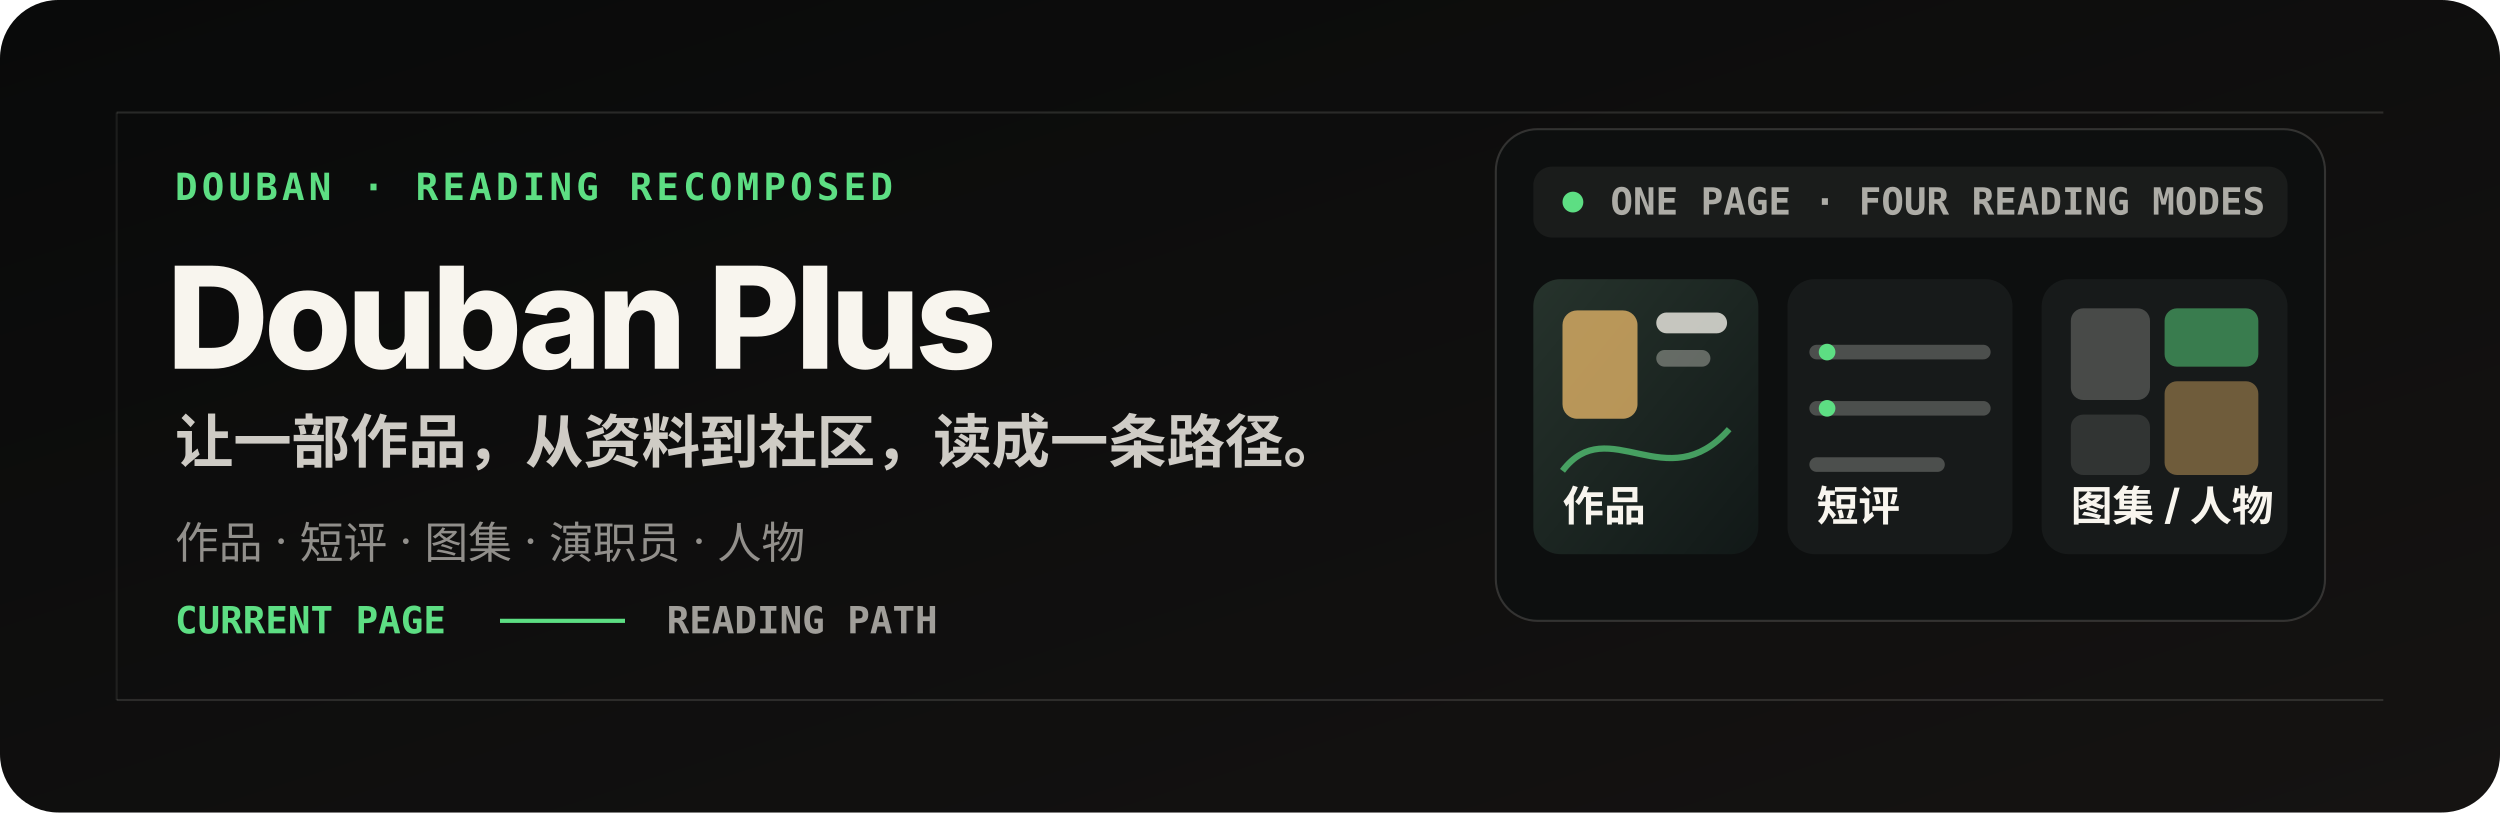
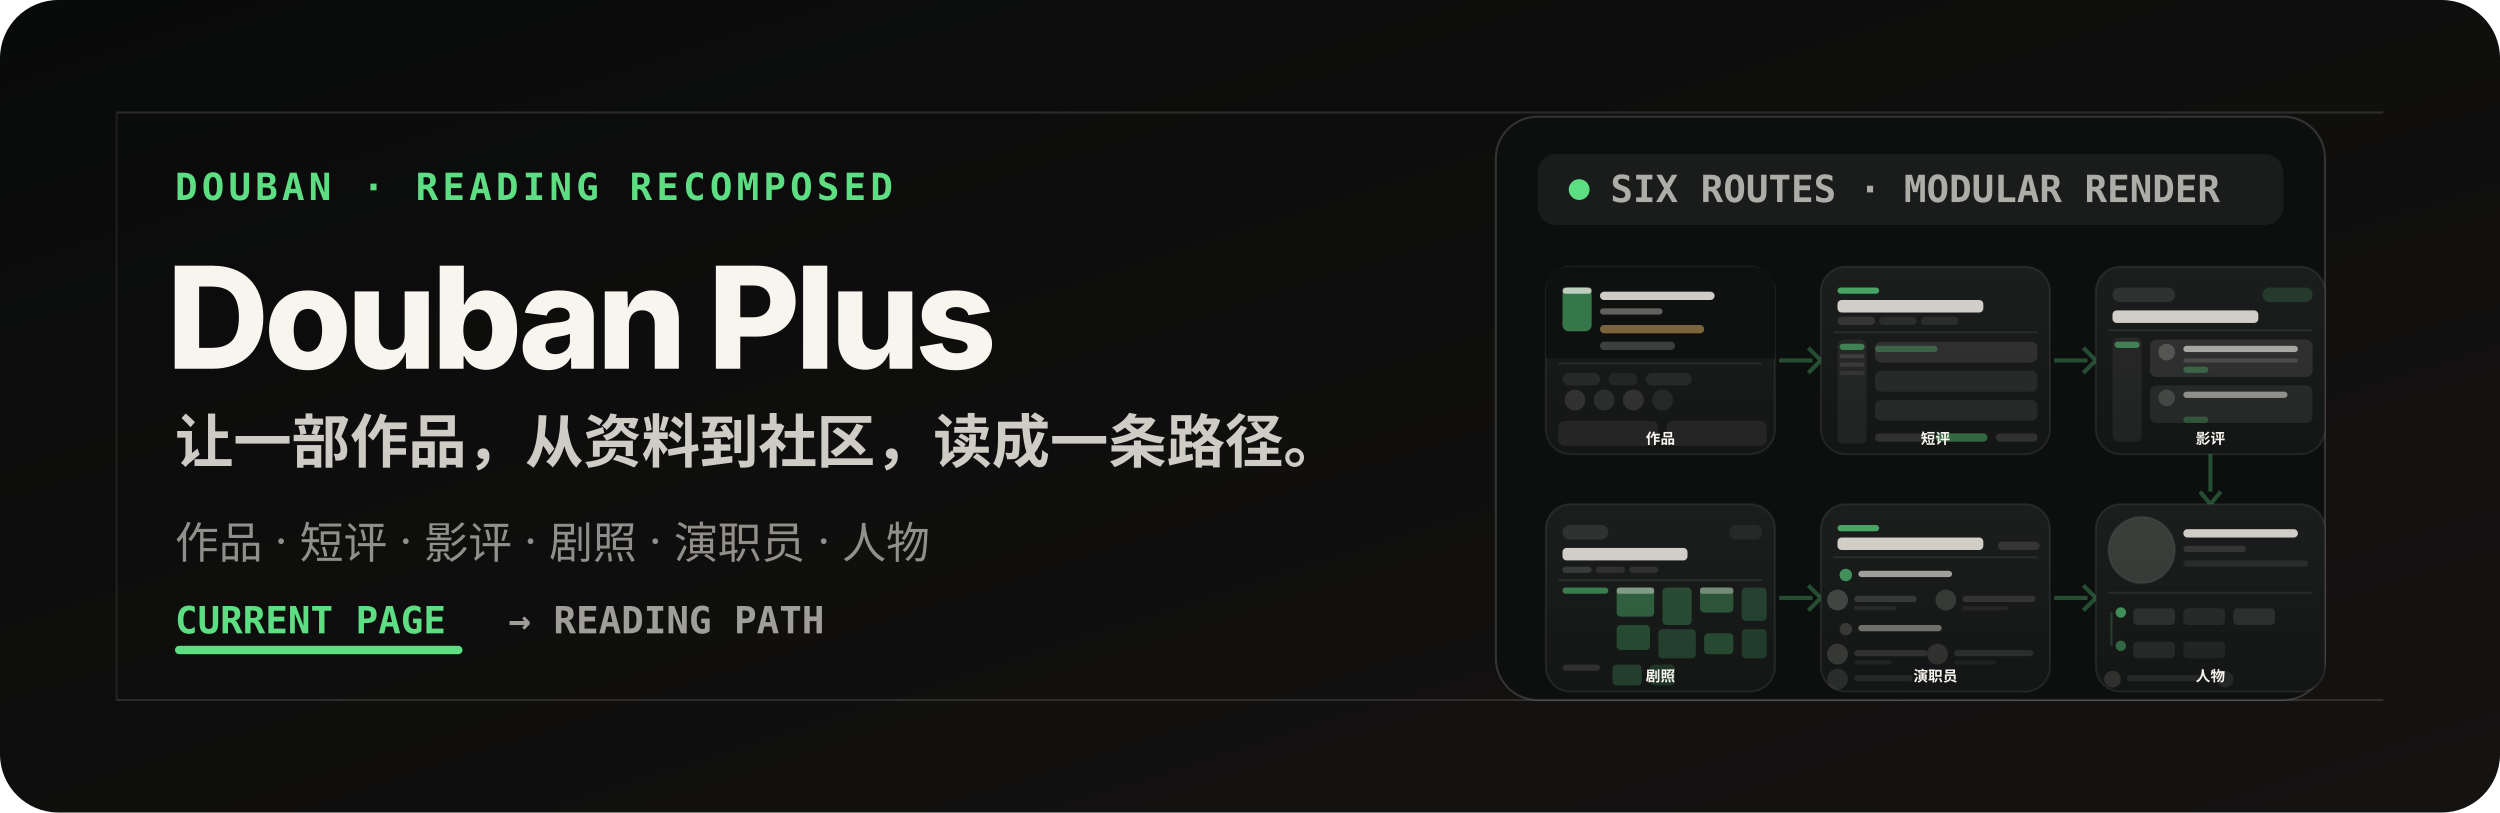
<svg xmlns="http://www.w3.org/2000/svg" width="1200" height="390" viewBox="0 0 1200 390" role="img" aria-labelledby="title desc">
  <defs>
    <linearGradient id="bg" x1="0" x2="1" y1="0" y2="1">
      <stop stop-color="#090a0a" />
      <stop offset="1" stop-color="#151312" />
    </linearGradient>
-     <linearGradient id="screen" x1="0" x2="1" y1="0" y2="1">
-       <stop stop-color="#26332c" />
-       <stop offset="1" stop-color="#111817" />
+     <linearGradient id="panel-bg" x1="0" x2="0" y1="0" y2="1">
+       <stop stop-color="#1c1e1e" />
+       <stop offset="1" stop-color="#141616" />
    </linearGradient>
  </defs>
  <rect width="1200" height="390" rx="28" fill="url(#bg)" />
  <path d="M56 54H1144M56 336H1144" stroke="#f4f0e8" stroke-opacity=".13" />
  <path d="M56 54V336" stroke="#f4f0e8" stroke-opacity=".08" />
  <g id="title-block" font-family="-apple-system, BlinkMacSystemFont, 'Segoe UI', 'PingFang SC', sans-serif">
    <text x="84" y="96" fill="#5dde83" font-family="ui-monospace, SFMono-Regular, Menlo, monospace" font-size="18" font-weight="700" letter-spacing="2">DOUBAN · READING RECOMPOSED</text>
    <text x="80" y="177" fill="#f8f5ee" font-size="68" font-weight="760" letter-spacing="-2.4">Douban Plus</text>
    <text x="84" y="222" fill="#f8f5ee" fill-opacity=".82" font-size="28" font-weight="600">让一部作品，从资料到社区，读成一条路径。</text>
-     <text x="84" y="268" fill="#f8f5ee" fill-opacity=".56" font-size="21">作品 · 短评 · 图集 · 演职员 · 人物</text>
+     <text x="84" y="268" fill="#f8f5ee" fill-opacity=".56" font-size="21">作品 · 短评 · 影评 · 剧照 · 演职员 · 人物</text>
    <g transform="translate(84 304)" font-family="ui-monospace, SFMono-Regular, Menlo, monospace" font-size="18" font-weight="700">
+       <rect width="138" height="4" y="6" fill="#5dde83" rx="2" />
      <text fill="#5dde83">CURRENT PAGE</text>
-       <path d="M156 -6H216" stroke="#5dde83" stroke-width="2" />
-       <text x="236" fill="#f8f5ee" fill-opacity=".62">READING PATH</text>
+       <text x="160" fill="#f8f5ee" fill-opacity=".62">→ READING PATH</text>
    </g>
  </g>
-   <g id="route-specimen" transform="translate(718 62)">
-     <rect width="398" height="236" rx="20" fill="#0d0f0f" stroke="#f4f0e8" stroke-opacity=".16" />
-     <rect x="18" y="18" width="362" height="34" rx="9" fill="#f4f0e8" fill-opacity=".06" />
-     <circle cx="37" cy="35" r="5" fill="#5dde83" />
-     <text x="55" y="41" fill="#f8f5ee" fill-opacity=".66" font-family="ui-monospace, SFMono-Regular, Menlo, monospace" font-size="18" font-weight="700">ONE PAGE · FOUR READING MODES</text>
-     <g transform="translate(18 72)" font-family="-apple-system, BlinkMacSystemFont, 'Segoe UI', 'PingFang SC', sans-serif">
-       <rect width="108" height="132" rx="13" fill="url(#screen)" />
-       <path d="M14 92C36 63 64 106 94 72" fill="none" stroke="#5dde83" stroke-opacity=".66" stroke-width="3" />
-       <rect x="14" y="15" width="36" height="52" rx="7" fill="#e9b869" fill-opacity=".76" />
-       <rect x="59" y="16" width="34" height="10" rx="5" fill="#f8f5ee" fill-opacity=".77" />
-       <rect x="59" y="34" width="26" height="8" rx="4" fill="#f8f5ee" fill-opacity=".33" />
-       <text x="14" y="116" fill="#f8f5ee" font-size="20" font-weight="700">作品</text>
-       <g transform="translate(122)">
-         <rect width="108" height="132" rx="13" fill="#171a1a" />
-         <path d="M14 35H94M14 62H94M14 89H72" stroke="#f8f5ee" stroke-opacity=".24" stroke-width="7" stroke-linecap="round" />
-         <circle cx="19" cy="35" r="4" fill="#5dde83" />
-         <circle cx="19" cy="62" r="4" fill="#5dde83" />
-         <text x="14" y="116" fill="#f8f5ee" font-size="20" font-weight="700">短评</text>
+   <g id="route-specimen" transform="translate(718 56)" font-family="-apple-system, BlinkMacSystemFont, 'Segoe UI', 'PingFang SC', sans-serif">
+     <rect width="398" height="280" rx="20" fill="#0d0f0f" stroke="#f4f0e8" stroke-opacity=".16" />
+     <rect x="20" y="18" width="358" height="34" rx="9" fill="#f4f0e8" fill-opacity=".06" />
+     <circle cx="40" cy="35" r="5" fill="#5dde83" />
+     <text x="55" y="41" fill="#f8f5ee" fill-opacity=".66" font-family="ui-monospace, SFMono-Regular, Menlo, monospace" font-size="18" font-weight="700">SIX ROUTES · MODULAR RENDER</text>
+     <g transform="translate(24 72)">
+       <g transform="translate(0, 0)">
+         <rect x="0" y="0" width="110" height="90" rx="12" fill="url(#panel-bg)" stroke="#f4f0e8" stroke-opacity=".08" />
+         <path d="M0 12Q0 0 12 0H98Q110 0 110 12V44H0V12Z" fill="#0f1110" />
+         <rect x="8" y="10" width="14" height="21" rx="3" fill="#5dde83" fill-opacity=".5" />
+         <rect x="8" y="10" width="14" height="3" rx="1.5" fill="#f8f5ee" fill-opacity=".7" />
+         <rect x="26" y="12" width="55" height="4" rx="2" fill="#f8f5ee" fill-opacity=".82" />
+         <rect x="26" y="20" width="30" height="3" rx="1.5" fill="#f8f5ee" fill-opacity=".35" />
+         <rect x="26" y="28" width="50" height="4" rx="2" fill="#e9b869" fill-opacity=".5" />
+         <rect x="26" y="36" width="36" height="4" rx="2" fill="#f8f5ee" fill-opacity=".2" />
+         <rect x="6" y="46" width="98" height="1" fill="#f4f0e8" fill-opacity=".08" />
+         <rect x="8" y="51" width="18" height="6" rx="3" fill="#f4f0e8" fill-opacity=".08" />
+         <rect x="30" y="51" width="14" height="6" rx="3" fill="#f4f0e8" fill-opacity=".06" />
+         <rect x="48" y="51" width="22" height="6" rx="3" fill="#f4f0e8" fill-opacity=".08" />
+         <circle cx="14" cy="64" r="5" fill="#f4f0e8" fill-opacity=".12" />
+         <circle cx="28" cy="64" r="5" fill="#f4f0e8" fill-opacity=".1" />
+         <circle cx="42" cy="64" r="5" fill="#f4f0e8" fill-opacity=".12" />
+         <circle cx="56" cy="64" r="5" fill="#f4f0e8" fill-opacity=".08" />
+         <rect x="6" y="74" width="48" height="12" rx="3" fill="#f4f0e8" fill-opacity=".07" />
+         <rect x="58" y="74" width="48" height="12" rx="3" fill="#f4f0e8" fill-opacity=".07" />
+         <text x="55" y="85" fill="#f8f5ee" font-size="7" font-weight="600" text-anchor="middle" letter-spacing=".08">作品</text>
      </g>
-       <g transform="translate(244)">
-         <rect width="118" height="132" rx="13" fill="#171a1a" />
-         <rect x="14" y="14" width="38" height="44" rx="6" fill="#f8f5ee" fill-opacity=".22" />
-         <rect x="59" y="14" width="45" height="28" rx="6" fill="#5dde83" fill-opacity=".5" />
-         <rect x="59" y="49" width="45" height="45" rx="6" fill="#e9b869" fill-opacity=".42" />
-         <rect x="14" y="65" width="38" height="29" rx="6" fill="#f8f5ee" fill-opacity=".12" />
-         <text x="14" y="116" fill="#f8f5ee" font-size="20" font-weight="700">图集 / 人物</text>
+       <path d="M112 45H128" stroke="#5dde83" stroke-opacity=".3" stroke-width="2" />
+       <path d="M126 39L132 45L126 51" fill="none" stroke="#5dde83" stroke-opacity=".3" stroke-width="2" />
+       <g transform="translate(132, 0)">
+         <rect x="0" y="0" width="110" height="90" rx="12" fill="url(#panel-bg)" stroke="#f4f0e8" stroke-opacity=".08" />
+         <rect x="8" y="10" width="20" height="3" rx="1.5" fill="#5dde83" fill-opacity=".7" />
+         <rect x="8" y="16" width="70" height="6" rx="2" fill="#f8f5ee" fill-opacity=".82" />
+         <rect x="8" y="24" width="18" height="4" rx="2" fill="#f4f0e8" fill-opacity=".12" />
+         <rect x="28" y="24" width="18" height="4" rx="2" fill="#f4f0e8" fill-opacity=".08" />
+         <rect x="48" y="24" width="18" height="4" rx="2" fill="#f4f0e8" fill-opacity=".08" />
+         <rect x="6" y="31" width="98" height="1" fill="#f4f0e8" fill-opacity=".08" />
+         <rect x="8" y="35" width="14" height="50" rx="3" fill="#f4f0e8" fill-opacity=".06" />
+         <rect x="9" y="37" width="12" height="3" rx="1.5" fill="#5dde83" fill-opacity=".5" />
+         <rect x="9" y="42" width="12" height="2" rx="1" fill="#f4f0e8" fill-opacity=".12" />
+         <rect x="9" y="46" width="12" height="2" rx="1" fill="#f4f0e8" fill-opacity=".1" />
+         <rect x="9" y="50" width="12" height="2" rx="1" fill="#f4f0e8" fill-opacity=".08" />
+         <rect x="26" y="36" width="78" height="10" rx="3" fill="#f4f0e8" fill-opacity=".1" />
+         <rect x="26" y="38" width="30" height="3" rx="1.5" fill="#5dde83" fill-opacity=".3" />
+         <rect x="26" y="50" width="78" height="10" rx="3" fill="#f4f0e8" fill-opacity=".08" />
+         <rect x="26" y="64" width="78" height="10" rx="3" fill="#f4f0e8" fill-opacity=".08" />
+         <rect x="26" y="80" width="25" height="4" rx="2" fill="#f4f0e8" fill-opacity=".12" />
+         <rect x="55" y="80" width="25" height="4" rx="2" fill="#5dde83" fill-opacity=".4" />
+         <rect x="84" y="80" width="20" height="4" rx="2" fill="#f4f0e8" fill-opacity=".12" />
+         <text x="55" y="85" fill="#f8f5ee" font-size="7" font-weight="600" text-anchor="middle" letter-spacing=".08">短评</text>
+       </g>
+       <path d="M244 45H260" stroke="#5dde83" stroke-opacity=".3" stroke-width="2" />
+       <path d="M258 39L264 45L258 51" fill="none" stroke="#5dde83" stroke-opacity=".3" stroke-width="2" />
+       <g transform="translate(264, 0)">
+         <rect x="0" y="0" width="110" height="90" rx="12" fill="url(#panel-bg)" stroke="#f4f0e8" stroke-opacity=".08" />
+         <rect x="8" y="10" width="30" height="7" rx="3.5" fill="#f4f0e8" fill-opacity=".1" />
+         <rect x="80" y="10" width="24" height="7" rx="3.5" fill="#5dde83" fill-opacity=".15" />
+         <rect x="8" y="21" width="70" height="6" rx="2" fill="#f8f5ee" fill-opacity=".82" />
+         <rect x="6" y="30" width="98" height="1" fill="#f4f0e8" fill-opacity=".08" />
+         <rect x="8" y="34" width="14" height="50" rx="3" fill="#f4f0e8" fill-opacity=".06" />
+         <rect x="9" y="36" width="12" height="3" rx="1.5" fill="#5dde83" fill-opacity=".5" />
+         <rect x="26" y="35" width="78" height="18" rx="3" fill="#f4f0e8" fill-opacity=".1" />
+         <circle cx="34" cy="41" r="4" fill="#f4f0e8" fill-opacity=".2" />
+         <rect x="42" y="38" width="55" height="3" rx="1.5" fill="#f8f5ee" fill-opacity=".6" />
+         <rect x="42" y="44" width="55" height="2" rx="1" fill="#f4f0e8" fill-opacity=".15" />
+         <rect x="42" y="48" width="12" height="3" rx="1.5" fill="#5dde83" fill-opacity=".3" />
+         <rect x="26" y="57" width="78" height="18" rx="3" fill="#f4f0e8" fill-opacity=".08" />
+         <circle cx="34" cy="63" r="4" fill="#f4f0e8" fill-opacity=".15" />
+         <rect x="42" y="60" width="50" height="3" rx="1.5" fill="#f8f5ee" fill-opacity=".5" />
+         <rect x="42" y="72" width="12" height="3" rx="1.5" fill="#5dde83" fill-opacity=".25" />
+         <text x="55" y="85" fill="#f8f5ee" font-size="7" font-weight="600" text-anchor="middle" letter-spacing=".08">影评</text>
+       </g>
+       <path d="M319 90V108" stroke="#5dde83" stroke-opacity=".3" stroke-width="2" />
+       <path d="M314 108L319 114L324 108" fill="none" stroke="#5dde83" stroke-opacity=".3" stroke-width="2" />
+       <g transform="translate(0, 114)">
+         <rect x="0" y="0" width="110" height="90" rx="12" fill="url(#panel-bg)" stroke="#f4f0e8" stroke-opacity=".08" />
+         <rect x="8" y="10" width="22" height="7" rx="3.5" fill="#f4f0e8" fill-opacity=".1" />
+         <rect x="88" y="10" width="16" height="7" rx="3.5" fill="#f4f0e8" fill-opacity=".06" />
+         <rect x="8" y="21" width="60" height="6" rx="2" fill="#f8f5ee" fill-opacity=".82" />
+         <rect x="8" y="30" width="14" height="3" rx="1.5" fill="#f4f0e8" fill-opacity=".15" />
+         <rect x="24" y="30" width="14" height="3" rx="1.5" fill="#f4f0e8" fill-opacity=".1" />
+         <rect x="40" y="30" width="14" height="3" rx="1.5" fill="#f4f0e8" fill-opacity=".1" />
+         <rect x="6" y="36" width="98" height="1" fill="#f4f0e8" fill-opacity=".08" />
+         <rect x="8" y="40" width="22" height="3" rx="1.5" fill="#5dde83" fill-opacity=".5" />
+         <rect x="34" y="40" width="18" height="14" rx="2" fill="#5dde83" fill-opacity=".35" />
+         <rect x="34" y="40" width="18" height="3" rx="1" fill="#f8f5ee" fill-opacity=".4" />
+         <rect x="56" y="40" width="14" height="18" rx="2" fill="#5dde83" fill-opacity=".25" />
+         <rect x="74" y="40" width="16" height="12" rx="2" fill="#5dde83" fill-opacity=".3" />
+         <rect x="74" y="40" width="16" height="3" rx="1" fill="#f8f5ee" fill-opacity=".35" />
+         <rect x="94" y="40" width="12" height="16" rx="2" fill="#5dde83" fill-opacity=".2" />
+         <rect x="34" y="58" width="16" height="12" rx="2" fill="#5dde83" fill-opacity=".25" />
+         <rect x="54" y="60" width="18" height="14" rx="2" fill="#5dde83" fill-opacity=".2" />
+         <rect x="76" y="62" width="14" height="10" rx="2" fill="#5dde83" fill-opacity=".25" />
+         <rect x="94" y="60" width="12" height="14" rx="2" fill="#5dde83" fill-opacity=".18" />
+         <rect x="8" y="77" width="18" height="3" rx="1.5" fill="#f4f0e8" fill-opacity=".12" />
+         <rect x="32" y="77" width="14" height="10" rx="2" fill="#5dde83" fill-opacity=".2" />
+         <rect x="50" y="77" width="12" height="10" rx="2" fill="#5dde83" fill-opacity=".15" />
+         <text x="55" y="85" fill="#f8f5ee" font-size="7" font-weight="600" text-anchor="middle" letter-spacing=".08">剧照</text>
+       </g>
+       <path d="M112 159H128" stroke="#5dde83" stroke-opacity=".3" stroke-width="2" />
+       <path d="M126 153L132 159L126 165" fill="none" stroke="#5dde83" stroke-opacity=".3" stroke-width="2" />
+       <g transform="translate(132, 114)">
+         <rect x="0" y="0" width="110" height="90" rx="12" fill="url(#panel-bg)" stroke="#f4f0e8" stroke-opacity=".08" />
+         <rect x="8" y="10" width="20" height="3" rx="1.5" fill="#5dde83" fill-opacity=".7" />
+         <rect x="8" y="16" width="70" height="6" rx="2" fill="#f8f5ee" fill-opacity=".82" />
+         <rect x="85" y="18" width="20" height="4" rx="2" fill="#f4f0e8" fill-opacity=".12" />
+         <rect x="6" y="25" width="98" height="1" fill="#f4f0e8" fill-opacity=".08" />
+         <circle cx="12" cy="34" r="3" fill="#5dde83" fill-opacity=".6" />
+         <rect x="18" y="32" width="45" height="3" rx="1.5" fill="#f8f5ee" fill-opacity=".6" />
+         <circle cx="8" cy="46" r="5" fill="#f4f0e8" fill-opacity=".2" />
+         <rect x="16" y="44" width="30" height="3" rx="1.5" fill="#f4f0e8" fill-opacity=".15" />
+         <rect x="16" y="49" width="20" height="2" rx="1" fill="#f4f0e8" fill-opacity=".08" />
+         <circle cx="60" cy="46" r="5" fill="#f4f0e8" fill-opacity=".15" />
+         <rect x="68" y="44" width="35" height="3" rx="1.5" fill="#f4f0e8" fill-opacity=".12" />
+         <rect x="68" y="49" width="22" height="2" rx="1" fill="#f4f0e8" fill-opacity=".06" />
+         <circle cx="12" cy="60" r="3" fill="#f4f0e8" fill-opacity=".15" />
+         <rect x="18" y="58" width="40" height="3" rx="1.5" fill="#f4f0e8" fill-opacity=".4" />
+         <circle cx="8" cy="72" r="5" fill="#f4f0e8" fill-opacity=".15" />
+         <rect x="16" y="70" width="35" height="3" rx="1.5" fill="#f4f0e8" fill-opacity=".12" />
+         <rect x="16" y="75" width="18" height="2" rx="1" fill="#f4f0e8" fill-opacity=".06" />
+         <circle cx="56" cy="72" r="5" fill="#f4f0e8" fill-opacity=".12" />
+         <rect x="64" y="70" width="38" height="3" rx="1.5" fill="#f4f0e8" fill-opacity=".1" />
+         <rect x="64" y="75" width="20" height="2" rx="1" fill="#f4f0e8" fill-opacity=".05" />
+         <circle cx="8" cy="84" r="5" fill="#f4f0e8" fill-opacity=".1" />
+         <rect x="16" y="82" width="28" height="3" rx="1.5" fill="#f4f0e8" fill-opacity=".08" />
+         <text x="55" y="85" fill="#f8f5ee" font-size="7" font-weight="600" text-anchor="middle" letter-spacing=".08">演职员</text>
+       </g>
+       <path d="M244 159H260" stroke="#5dde83" stroke-opacity=".3" stroke-width="2" />
+       <path d="M258 153L264 159L258 165" fill="none" stroke="#5dde83" stroke-opacity=".3" stroke-width="2" />
+       <g transform="translate(264, 114)">
+         <rect x="0" y="0" width="110" height="90" rx="12" fill="url(#panel-bg)" stroke="#f4f0e8" stroke-opacity=".08" />
+         <circle cx="22" cy="22" r="16" fill="#f4f0e8" fill-opacity=".15" />
+         <circle cx="22" cy="22" r="16" fill="none" stroke="#f4f0e8" stroke-opacity=".06" stroke-width="1" />
+         <rect x="42" y="12" width="55" height="4" rx="2" fill="#f8f5ee" fill-opacity=".82" />
+         <rect x="42" y="20" width="30" height="3" rx="1.5" fill="#f4f0e8" fill-opacity=".12" />
+         <rect x="42" y="27" width="60" height="3" rx="1.5" fill="#f4f0e8" fill-opacity=".08" />
+         <rect x="6" y="42" width="98" height="1" fill="#f4f0e8" fill-opacity=".08" />
+         <circle cx="12" cy="52" r="2.5" fill="#5dde83" fill-opacity=".6" />
+         <rect x="7" y="52" width="1" height="16" fill="#5dde83" fill-opacity=".2" />
+         <rect x="18" y="50" width="20" height="8" rx="2" fill="#f4f0e8" fill-opacity=".1" />
+         <rect x="42" y="50" width="20" height="8" rx="2" fill="#f4f0e8" fill-opacity=".08" />
+         <rect x="66" y="50" width="20" height="8" rx="2" fill="#f4f0e8" fill-opacity=".1" />
+         <circle cx="12" cy="68" r="2.5" fill="#5dde83" fill-opacity=".4" />
+         <rect x="18" y="66" width="20" height="8" rx="2" fill="#f4f0e8" fill-opacity=".08" />
+         <rect x="42" y="66" width="20" height="8" rx="2" fill="#f4f0e8" fill-opacity=".06" />
+         <circle cx="8" cy="84" r="4" fill="#f4f0e8" fill-opacity=".12" />
+         <rect x="15" y="82" width="35" height="3" rx="1.5" fill="#f4f0e8" fill-opacity=".08" />
+         <circle cx="62" cy="84" r="4" fill="#f4f0e8" fill-opacity=".08" />
+         <text x="55" y="85" fill="#f8f5ee" font-size="7" font-weight="600" text-anchor="middle" letter-spacing=".08">人物</text>
      </g>
    </g>
  </g>
</svg>
